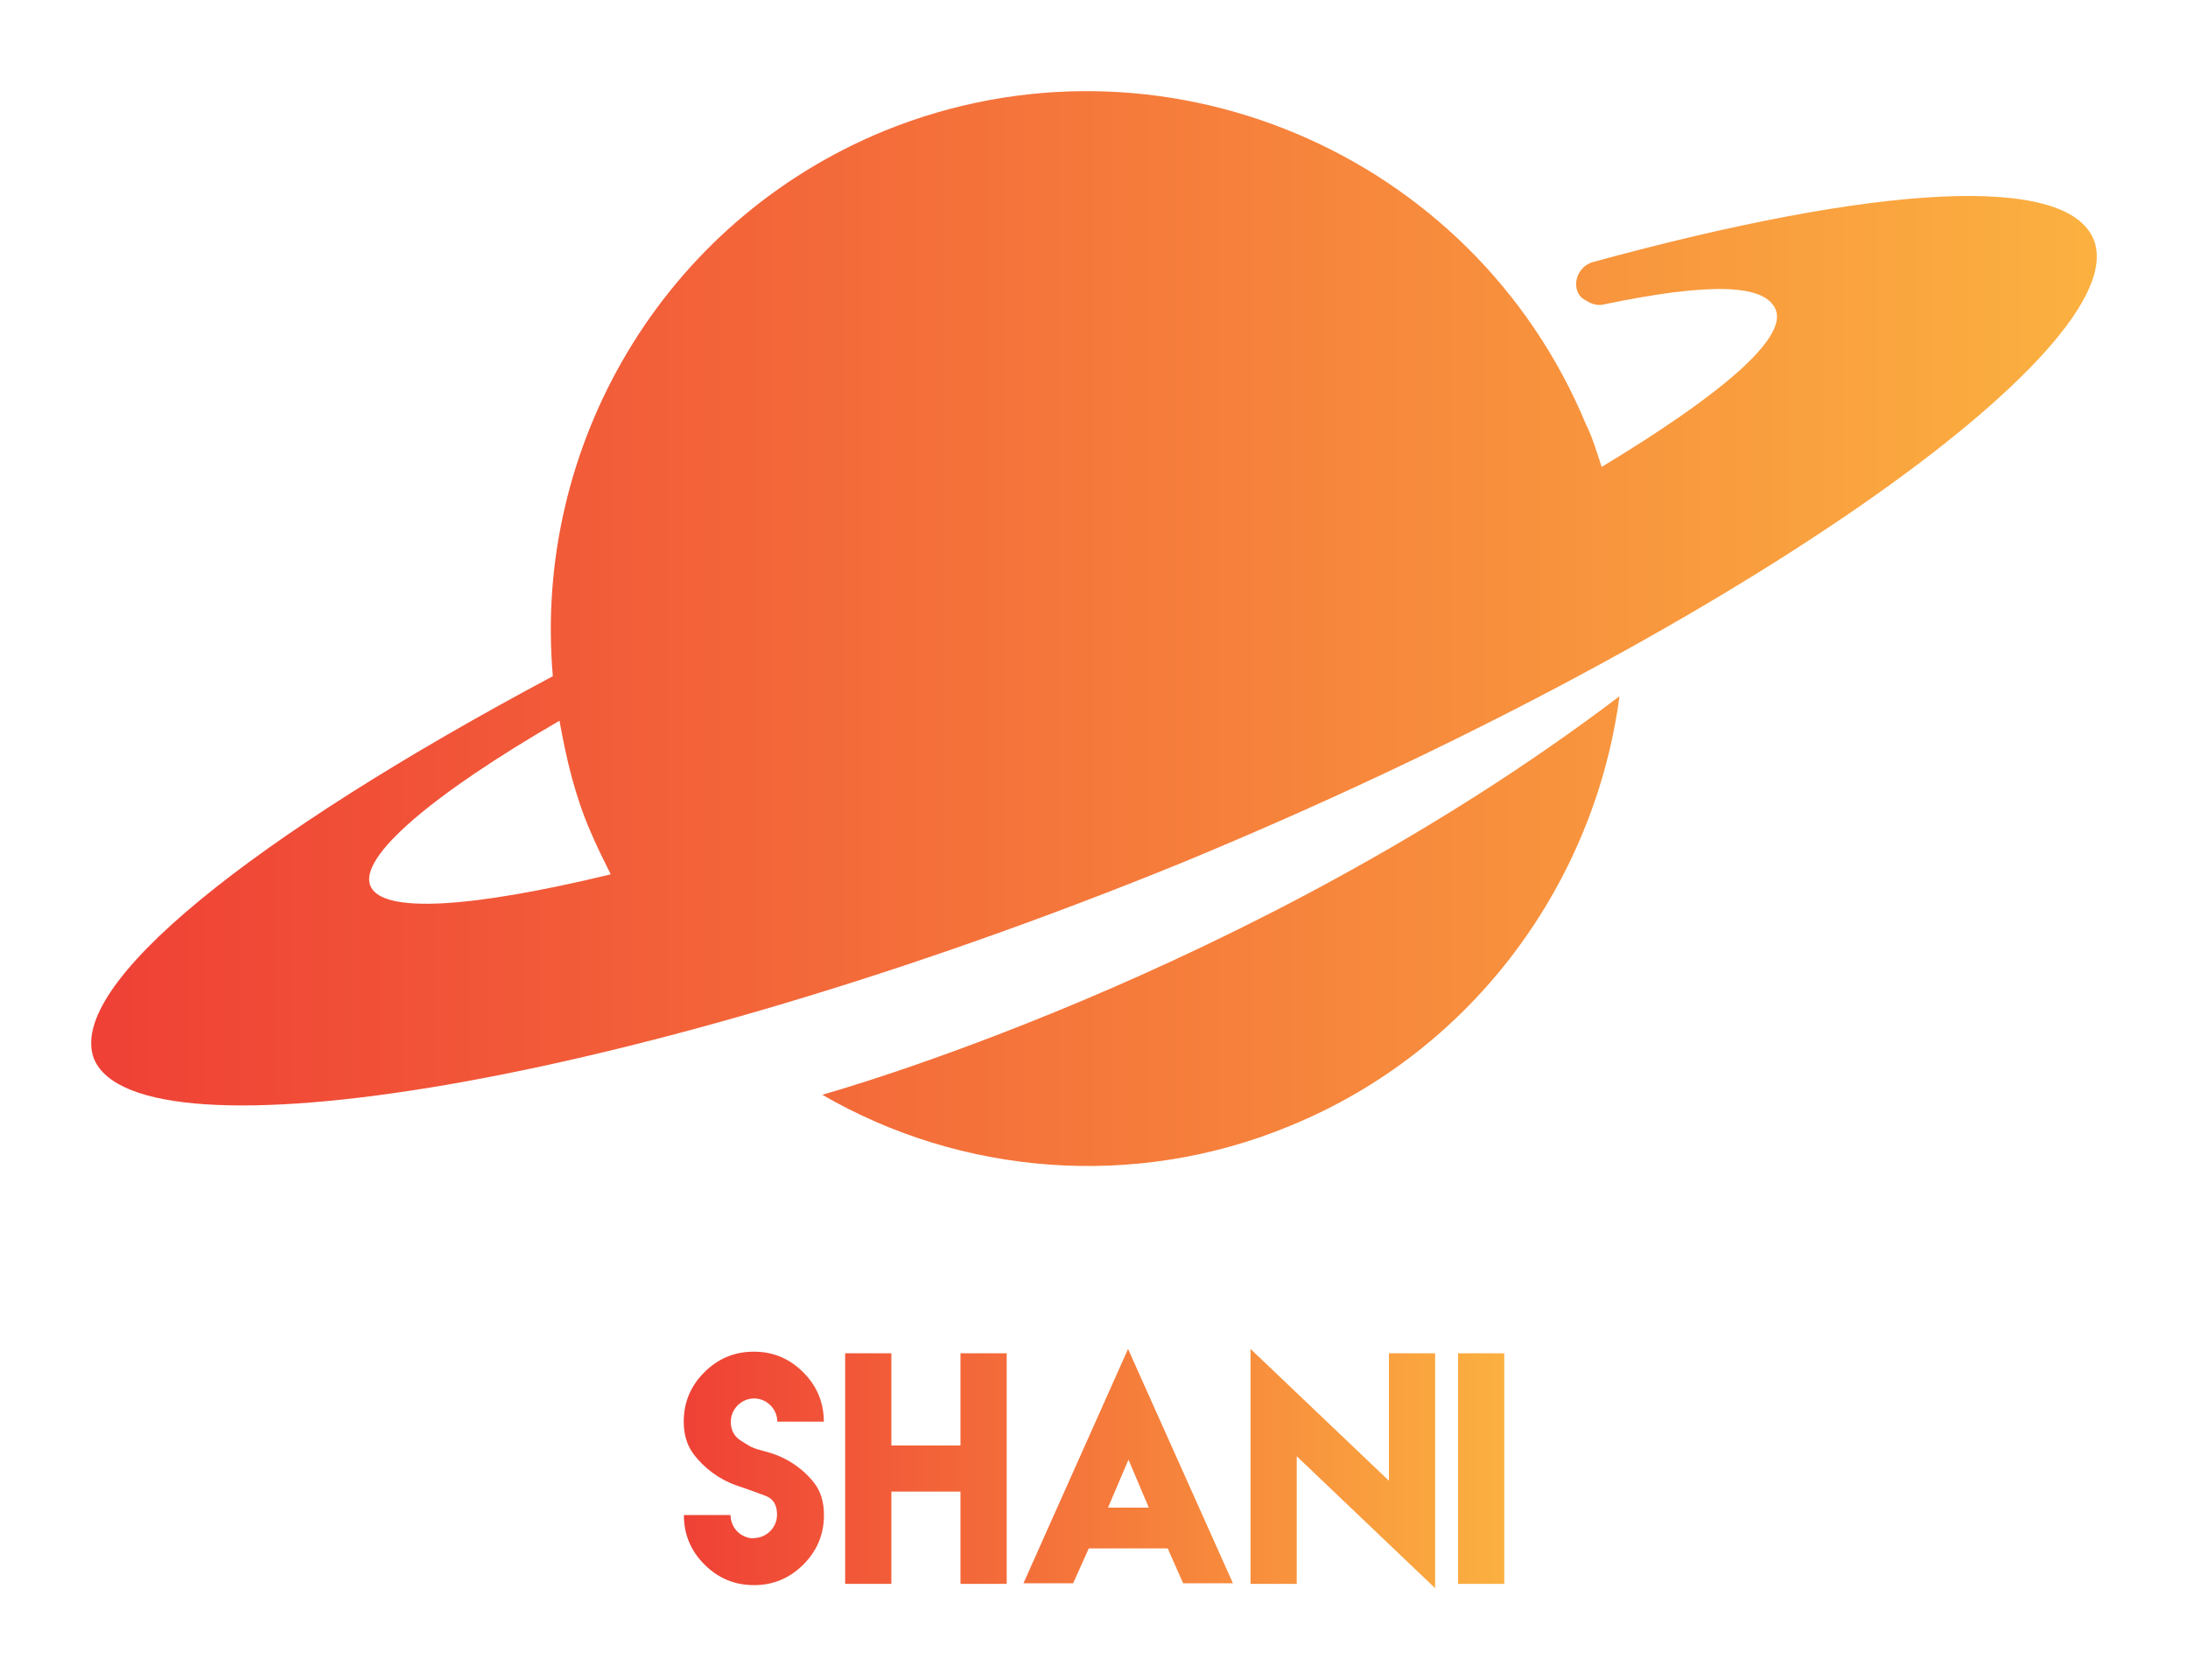
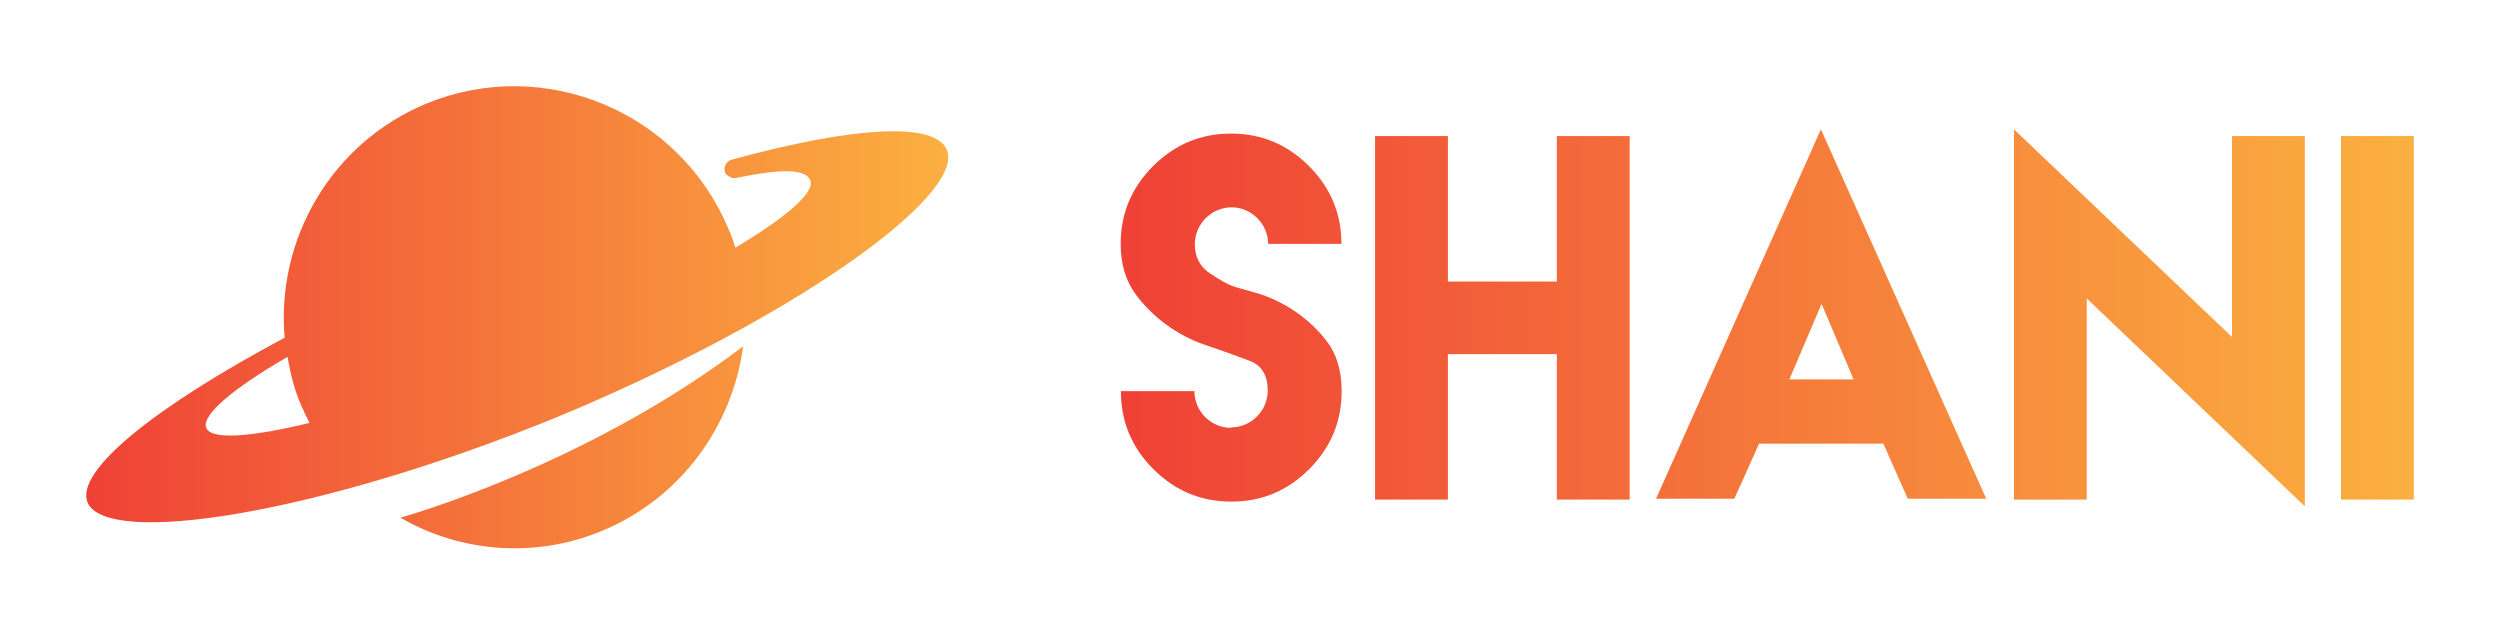
- <svg xmlns="http://www.w3.org/2000/svg" version="1.1" width="3272.727" height="2512.408" viewBox="0 0 3272.727 2512.408">
-   <g transform="scale(13.63636) translate(10, 10)">
-     <defs id="SvgjsDefs1001">
-       <linearGradient id="SvgjsLinearGradient1011">
-         <stop id="SvgjsStop1012" stop-color="#ef4136" offset="0" />
-         <stop id="SvgjsStop1013" stop-color="#fbb040" offset="1" />
+ <svg xmlns="http://www.w3.org/2000/svg" version="1.1" width="3222.222" height="817.814" viewBox="0 0 3222.222 817.814">
+   <g transform="scale(11.11111) translate(10, 10)">
+     <defs id="SvgjsDefs9697">
+       <linearGradient id="SvgjsLinearGradient9702">
+         <stop id="SvgjsStop9703" stop-color="#ef4136" offset="0" />
+         <stop id="SvgjsStop9704" stop-color="#fbb040" offset="1" />
      </linearGradient>
-       <linearGradient id="SvgjsLinearGradient1014">
-         <stop id="SvgjsStop1015" stop-color="#ef4136" offset="0" />
-         <stop id="SvgjsStop1016" stop-color="#fbb040" offset="1" />
+       <linearGradient id="SvgjsLinearGradient9705">
+         <stop id="SvgjsStop9706" stop-color="#ef4136" offset="0" />
+         <stop id="SvgjsStop9707" stop-color="#fbb040" offset="1" />
      </linearGradient>
    </defs>
-     <g id="SvgjsG1007" featureKey="symbolFeature-0" transform="matrix(2.442592,0,0,2.442592,-12.13458,-59.16264)" fill="url(#SvgjsLinearGradient1011)">
+     <g id="SvgjsG9698" featureKey="symbolFeature-0" transform="matrix(1.110269,0,0,1.110269,-5.515719,-26.89211)" fill="url(#SvgjsLinearGradient9702)">
      <path d="M37.8,69.3c0,0,19.2-5.3,35.8-17.9c-1.1,8.3-6.5,15.9-14.8,19.3C51.8,73.6,44,72.9,37.8,69.3z M53.9,58.9  C29.1,69,7.1,72.4,5.1,67.7c-1.3-3.3,7.1-10,20.6-17.2C24.8,40.2,30.6,30.1,40.6,26c12.3-5,26.4,0.9,31.5,13.2  c0.3,0.6,0.5,1.3,0.7,1.9c5.3-3.2,8.4-5.8,7.8-7.1c-0.5-1.1-2.9-1.2-7.7-0.2c-0.4,0.1-0.7-0.1-1-0.3c0,0,0,0,0,0  c-0.5-0.5-0.2-1.4,0.5-1.6c12.8-3.5,21.3-4,22.5-1C96.8,35.7,78.6,48.7,53.9,58.9z M28.3,59.4c-0.3-0.6-0.6-1.2-0.9-1.9  c-0.7-1.6-1.1-3.3-1.4-5c-5.7,3.3-9,6.1-8.5,7.4C18,61.2,22.1,60.9,28.3,59.4z" />
    </g>
-     <g id="SvgjsG1008" featureKey="nameFeature-0" transform="matrix(1.607255,0,0,1.607255,63.91699,131.6274)" fill="url(#SvgjsLinearGradient1014)">
+     <g id="SvgjsG9699" featureKey="nameFeature-0" transform="matrix(2.678758,0,0,2.678758,118.195,-5.62101)" fill="url(#SvgjsLinearGradient9705)">
      <path d="M5.459 16.895 l-0.01 -0.02 c0.869 0 1.592 -0.723 1.592 -1.592 c0 -0.674 -0.264 -1.103 -0.801 -1.299 c-1.133 -0.42 -0.859 -0.322 -1.963 -0.703 c-1.162 -0.4 -2.236 -1.191 -2.959 -2.178 c-0.43 -0.586 -0.645 -1.309 -0.645 -2.178 c0 -1.309 0.469 -2.432 1.406 -3.369 s2.061 -1.406 3.379 -1.406 c1.309 0 2.432 0.469 3.369 1.406 s1.406 2.061 1.406 3.369 l-3.174 0 c0 -0.859 -0.723 -1.582 -1.582 -1.582 c-0.869 0 -1.592 0.723 -1.592 1.592 c0 0.566 0.225 0.996 0.684 1.289 c0.938 0.605 0.83 0.488 1.953 0.82 c1.211 0.352 2.305 1.103 3.057 2.07 c0.439 0.566 0.664 1.299 0.664 2.188 c0 1.318 -0.469 2.441 -1.406 3.379 s-2.061 1.406 -3.369 1.406 c-1.318 0 -2.441 -0.469 -3.379 -1.406 s-1.406 -2.061 -1.406 -3.379 l3.184 0 c0 0.879 0.713 1.592 1.592 1.592 z M11.689 4.258 l3.154 0 l0 6.299 l4.717 0 l0 -6.299 l3.154 0 l0 15.742 l-3.154 0 l0 -6.299 l-4.717 0 l0 6.299 l-3.154 0 l0 -15.742 z M29.629 14.795 l2.783 0 l-1.387 -3.272 z M28.34 17.578 l-0.02 -0.01 c-0.352 0.801 -0.713 1.592 -1.074 2.393 l-3.389 0 l7.139 -15.996 l7.158 15.996 l-3.398 0 c-0.352 -0.791 -0.703 -1.592 -1.055 -2.383 l-5.361 0 z M39.355 3.965 l9.443 8.994 l0 -8.701 l3.154 0 l0 16.035 l-9.443 -9.004 l0 8.711 l-3.154 0 l0 -16.035 z M53.516 20 l0 -15.742 l3.154 0 l0 15.742 l-3.154 0 z" />
    </g>
  </g>
</svg>
